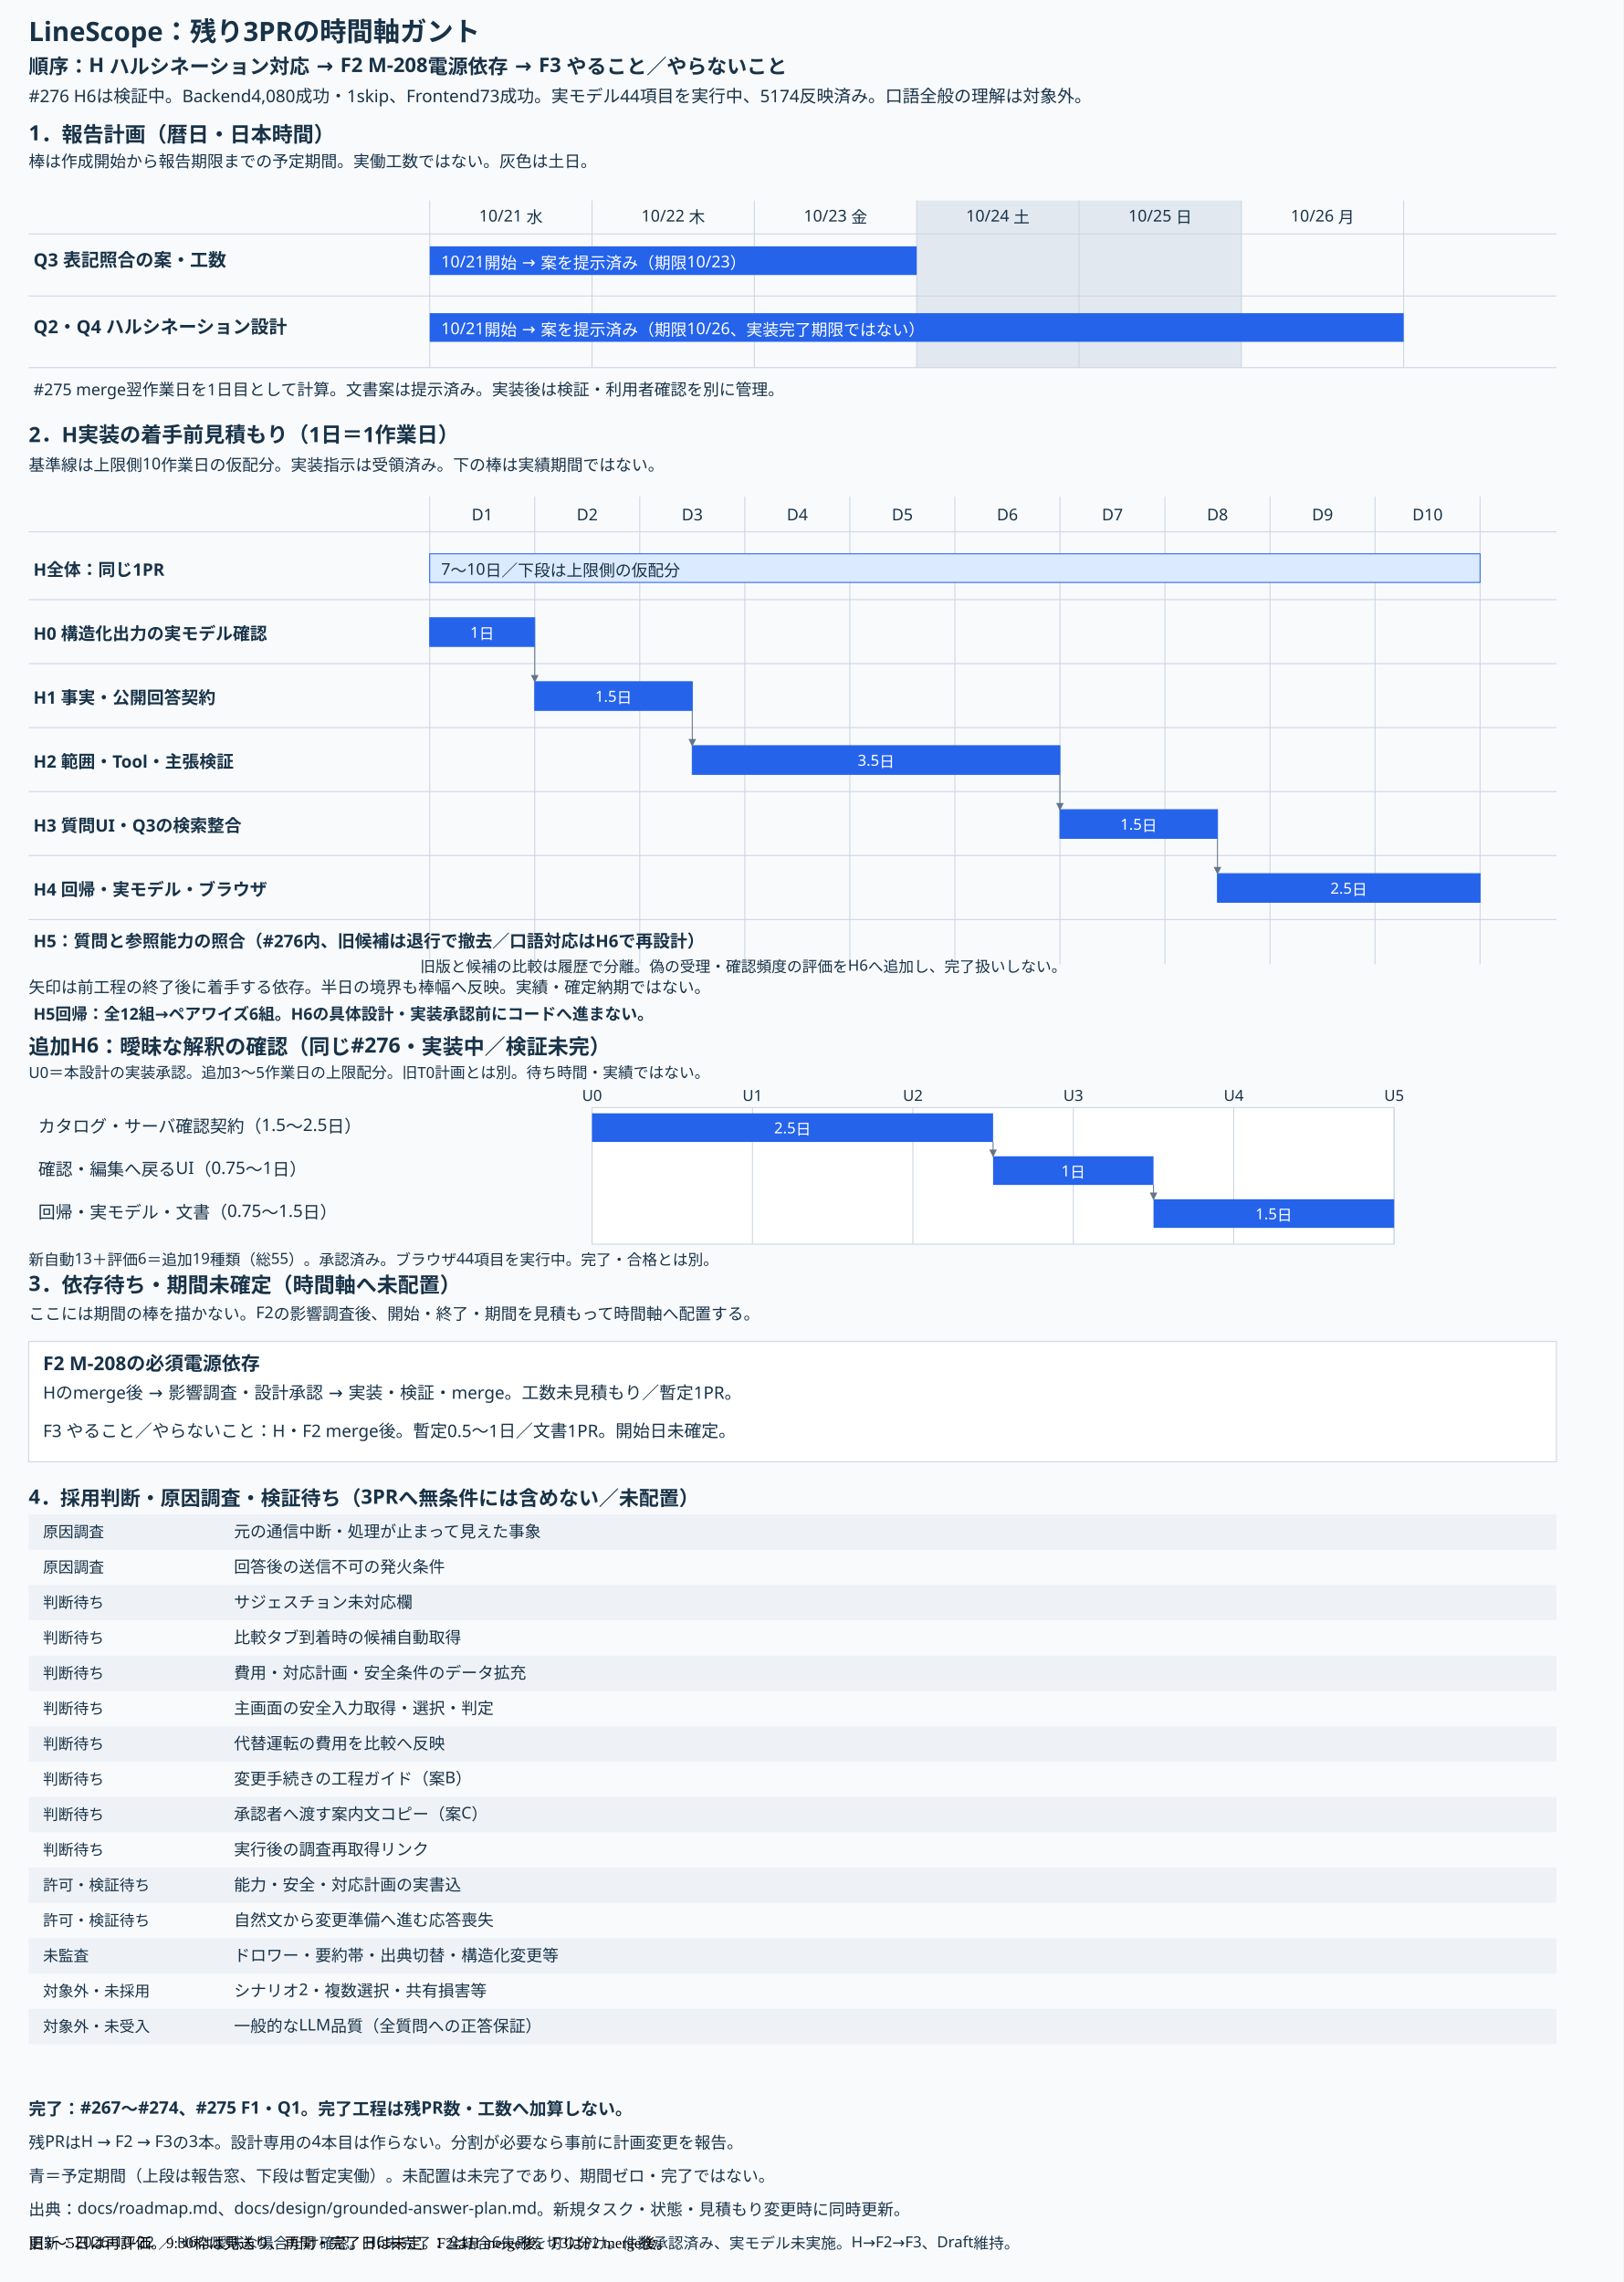
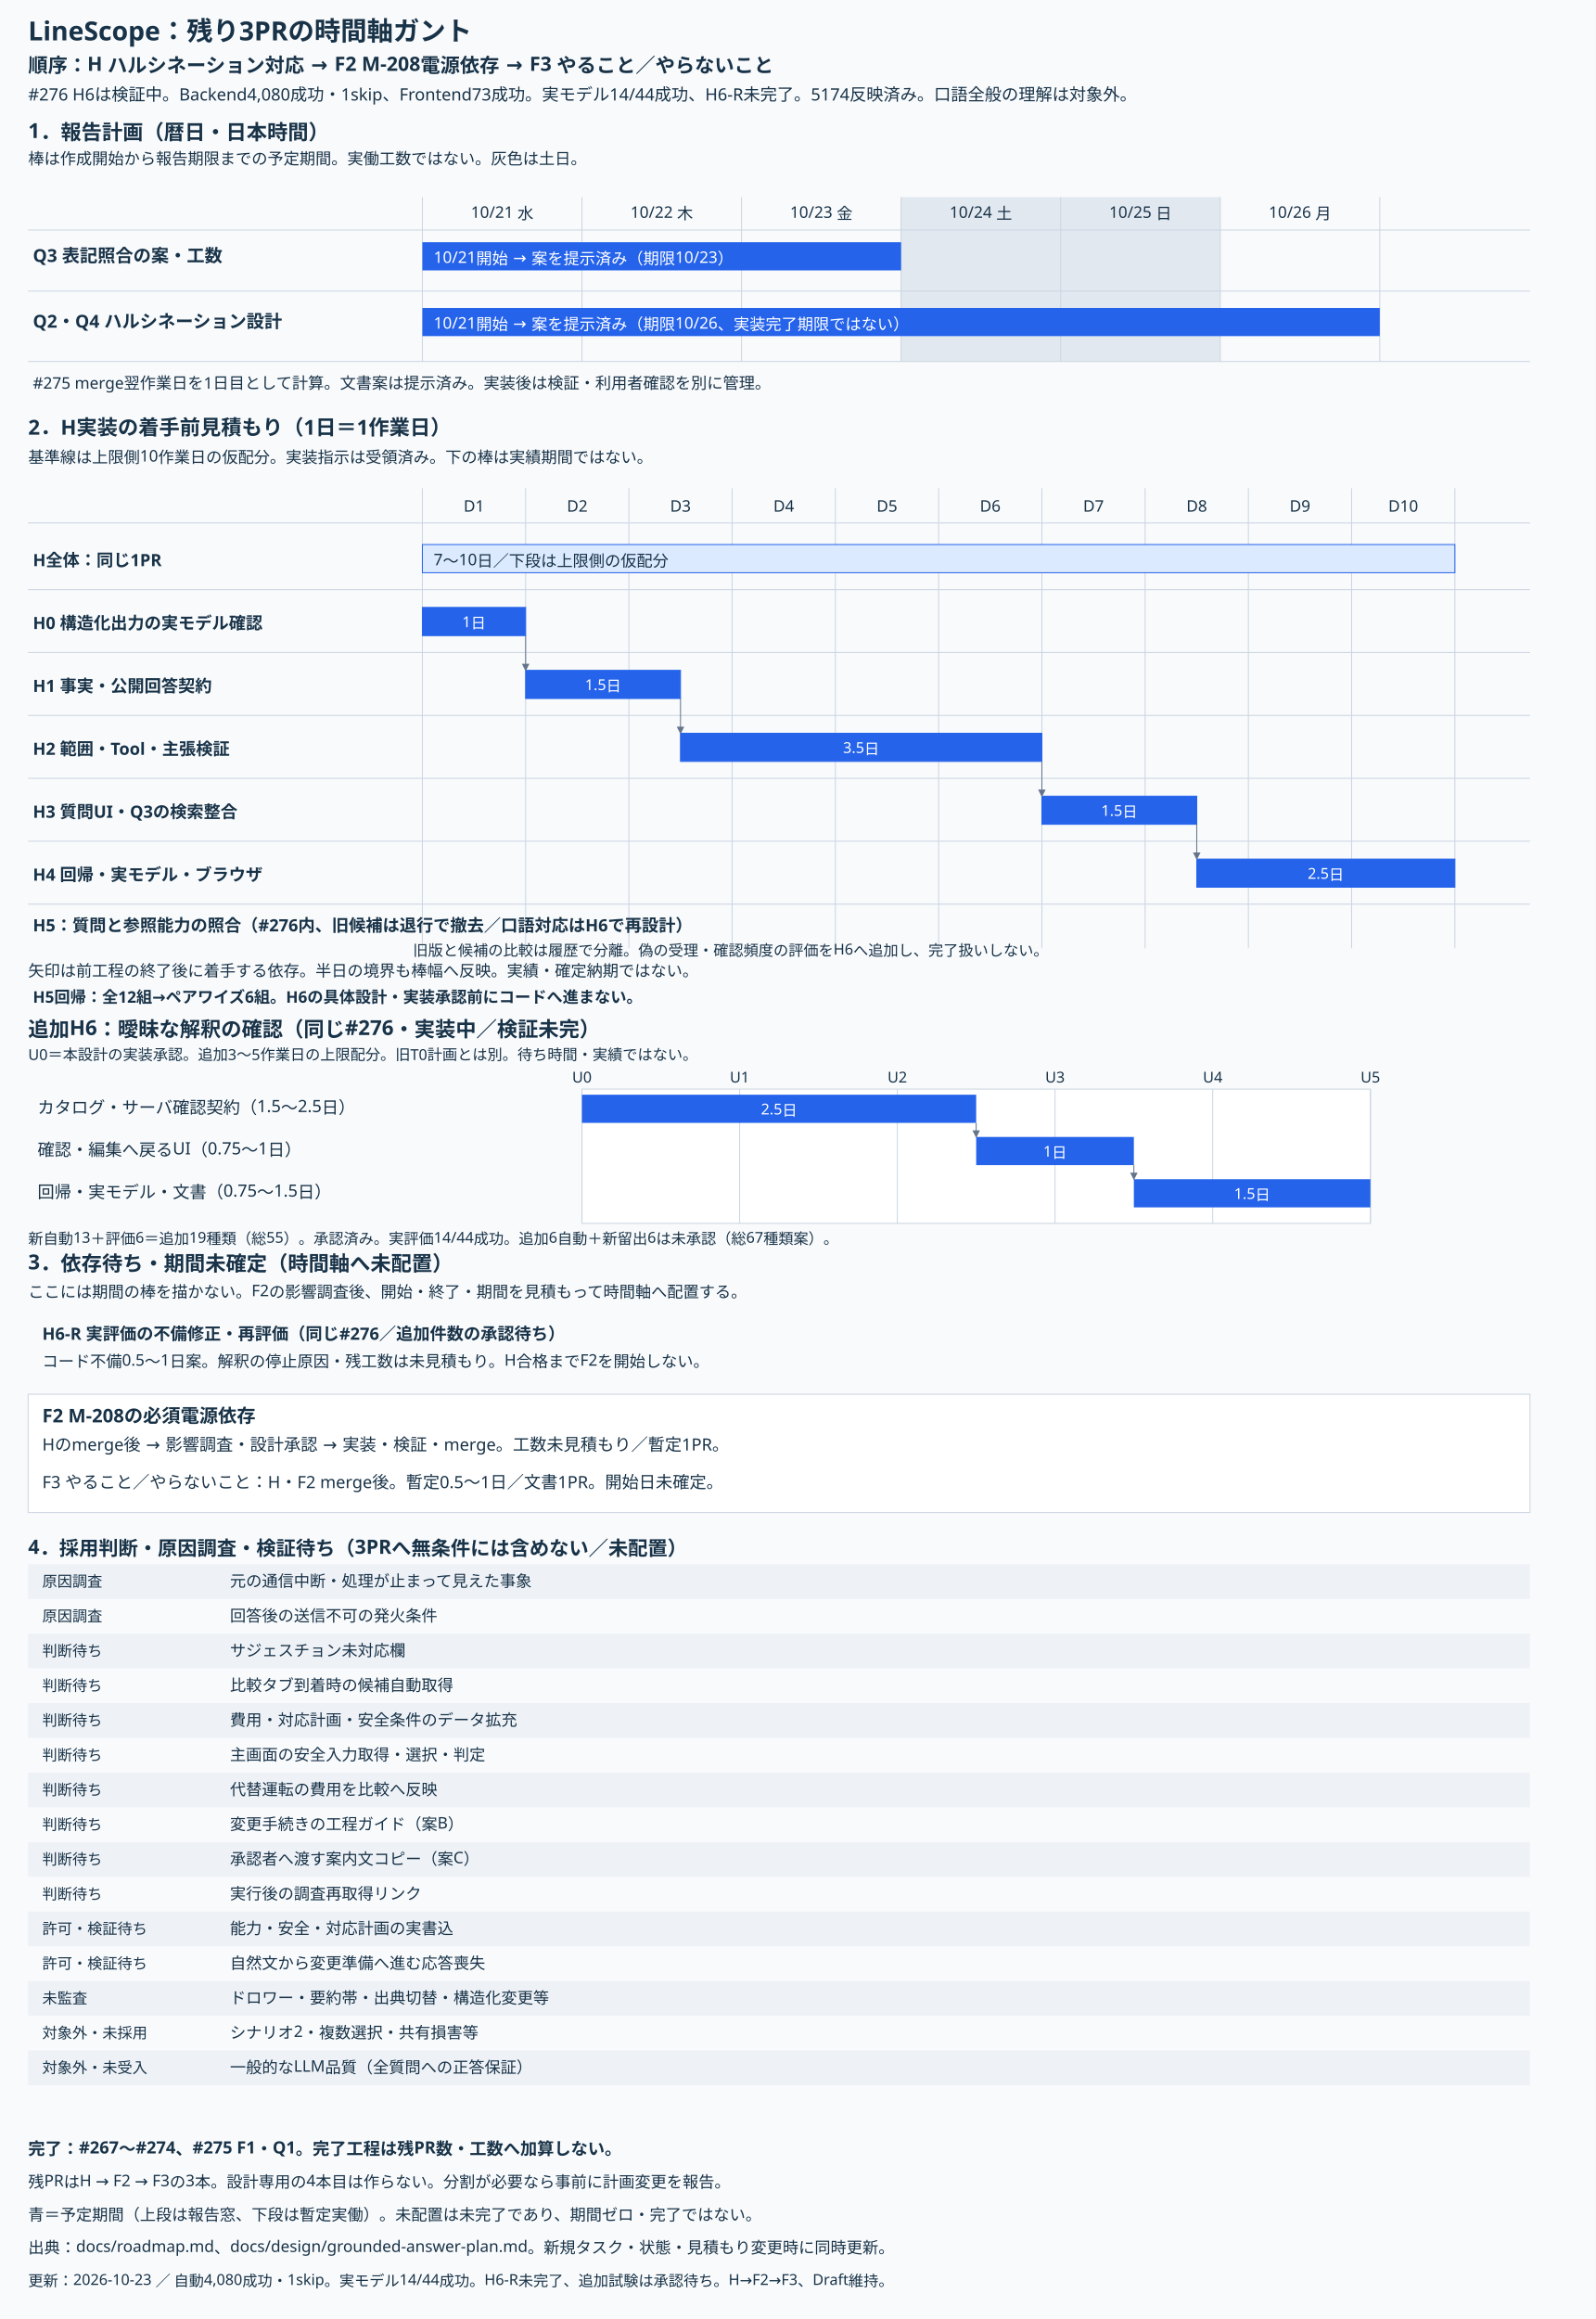
- <svg xmlns="http://www.w3.org/2000/svg" width="1700" height="2390" viewBox="0 0 1700 2390" role="img" aria-labelledby="title desc">
+ <svg xmlns="http://www.w3.org/2000/svg" width="1700" height="2470" viewBox="0 0 1700 2470" role="img" aria-labelledby="title desc">
  <defs>
    <marker id="arrow" markerWidth="8" markerHeight="8" refX="7" refY="4" orient="auto">
      <path d="M0 0L8 4L0 8" fill="#64748b" />
    </marker>
  </defs>
-   <rect width="1700" height="2390" fill="#f8fafc" />
+   <rect width="1700" height="2470" fill="#f8fafc" />
  <g font-family="sans-serif" fill="#183247">
    <text x="30" y="43" font-size="28" font-weight="bold">LineScope：残り3PRの時間軸ガント</text>
    <text x="30" y="77" font-size="21" font-weight="bold">順序：H ハルシネーション対応 → F2 M-208電源依存 → F3 やること／やらないこと</text>
-     <text x="30" y="107" font-size="18">#276 H6は検証中。Backend4,080成功・1skip、Frontend73成功。実モデル44項目を実行中、5174反映済み。口語全般の理解は対象外。</text>
+     <text x="30" y="107" font-size="18">#276 H6は検証中。Backend4,080成功・1skip、Frontend73成功。実モデル14/44成功、H6-R未完了。5174反映済み。口語全般の理解は対象外。</text>
    <text x="30" y="147" font-size="22" font-weight="bold">1．報告計画（暦日・日本時間）</text>
    <text x="30" y="175" font-size="17">棒は作成開始から報告期限までの予定期間。実働工数ではない。灰色は土日。</text>
    <path d="M450 210L450 385" fill="none" stroke="#cbd5e1" />
    <text x="535.0" y="232" font-size="17" text-anchor="middle">10/21 水</text>
    <path d="M620 210L620 385" fill="none" stroke="#cbd5e1" />
    <text x="705.0" y="232" font-size="17" text-anchor="middle">10/22 木</text>
    <path d="M790 210L790 385" fill="none" stroke="#cbd5e1" />
    <text x="875.0" y="232" font-size="17" text-anchor="middle">10/23 金</text>
    <rect x="960" y="210" width="170" height="175" fill="#e2e8f0" />
    <path d="M960 210L960 385" fill="none" stroke="#cbd5e1" />
    <text x="1045.0" y="232" font-size="17" text-anchor="middle">10/24 土</text>
    <rect x="1130" y="210" width="170" height="175" fill="#e2e8f0" />
    <path d="M1130 210L1130 385" fill="none" stroke="#cbd5e1" />
    <text x="1215.0" y="232" font-size="17" text-anchor="middle">10/25 日</text>
    <path d="M1300 210L1300 385" fill="none" stroke="#cbd5e1" />
    <text x="1385.0" y="232" font-size="17" text-anchor="middle">10/26 月</text>
    <path d="M1470 210L1470 385" fill="none" stroke="#cbd5e1" />
    <path d="M30 245L1630 245" fill="none" stroke="#cbd5e1" />
    <path d="M30 310L1630 310" fill="none" stroke="#cbd5e1" />
    <path d="M30 385L1630 385" fill="none" stroke="#cbd5e1" />
    <text x="35" y="279" font-size="19" font-weight="bold">Q3 表記照合の案・工数</text>
    <rect x="450" y="258" width="510" height="30" fill="#2563eb" />
    <text x="462" y="280" font-size="17" fill="white">10/21開始 → 案を提示済み（期限10/23）</text>
    <text x="35" y="349" font-size="19" font-weight="bold">Q2・Q4 ハルシネーション設計</text>
    <rect x="450" y="328" width="1020" height="30" fill="#2563eb" />
    <text x="462" y="350" font-size="17" fill="white">10/21開始 → 案を提示済み（期限10/26、実装完了期限ではない）</text>
    <text x="35" y="414" font-size="17">#275 merge翌作業日を1日目として計算。文書案は提示済み。実装後は検証・利用者確認を別に管理。</text>
    <text x="30" y="463" font-size="22" font-weight="bold">2．H実装の着手前見積もり（1日＝1作業日）</text>
    <text x="30" y="493" font-size="17">基準線は上限側10作業日の仮配分。実装指示は受領済み。下の棒は実績期間ではない。</text>
    <path d="M450 520L450 1010" fill="none" stroke="#cbd5e1" />
    <path d="M560 520L560 1010" fill="none" stroke="#cbd5e1" />
    <path d="M670 520L670 1010" fill="none" stroke="#cbd5e1" />
    <path d="M780 520L780 1010" fill="none" stroke="#cbd5e1" />
    <path d="M890 520L890 1010" fill="none" stroke="#cbd5e1" />
    <path d="M1000 520L1000 1010" fill="none" stroke="#cbd5e1" />
    <path d="M1110 520L1110 1010" fill="none" stroke="#cbd5e1" />
    <path d="M1220 520L1220 1010" fill="none" stroke="#cbd5e1" />
    <path d="M1330 520L1330 1010" fill="none" stroke="#cbd5e1" />
    <path d="M1440 520L1440 1010" fill="none" stroke="#cbd5e1" />
    <path d="M1550 520L1550 1010" fill="none" stroke="#cbd5e1" />
    <text x="505.0" y="545" font-size="17" text-anchor="middle">D1</text>
    <text x="615.0" y="545" font-size="17" text-anchor="middle">D2</text>
    <text x="725.0" y="545" font-size="17" text-anchor="middle">D3</text>
    <text x="835.0" y="545" font-size="17" text-anchor="middle">D4</text>
    <text x="945.0" y="545" font-size="17" text-anchor="middle">D5</text>
    <text x="1055.0" y="545" font-size="17" text-anchor="middle">D6</text>
    <text x="1165.0" y="545" font-size="17" text-anchor="middle">D7</text>
    <text x="1275.0" y="545" font-size="17" text-anchor="middle">D8</text>
    <text x="1385.0" y="545" font-size="17" text-anchor="middle">D9</text>
    <text x="1495.0" y="545" font-size="17" text-anchor="middle">D10</text>
    <path d="M30 557L1630 557" fill="none" stroke="#cbd5e1" />
    <text x="35" y="603" font-size="18" font-weight="bold">H全体：同じ1PR</text>
    <rect x="450" y="580" width="1100" height="30" fill="#dbeafe" stroke="#2563eb" />
    <text x="462" y="602" font-size="17">7〜10日／下段は上限側の仮配分</text>
    <path d="M30 628L1630 628" fill="none" stroke="#cbd5e1" />
    <text x="35" y="670" font-size="18" font-weight="bold">H0 構造化出力の実モデル確認</text>
    <rect x="450" y="647" width="110" height="30" fill="#2563eb" stroke="#2563eb" />
    <text x="505.0" y="668" font-size="16" fill="white" text-anchor="middle">1日</text>
    <path d="M30 695L1630 695" fill="none" stroke="#cbd5e1" />
    <text x="35" y="737" font-size="18" font-weight="bold">H1 事実・公開回答契約</text>
    <rect x="560" y="714" width="165.0" height="30" fill="#2563eb" stroke="#2563eb" />
    <text x="642.5" y="735" font-size="16" fill="white" text-anchor="middle">1.5日</text>
    <path d="M560 677V706H560V714" fill="none" stroke="#64748b" marker-end="url(#arrow)" />
    <path d="M30 762L1630 762" fill="none" stroke="#cbd5e1" />
    <text x="35" y="804" font-size="18" font-weight="bold">H2 範囲・Tool・主張検証</text>
    <rect x="725.0" y="781" width="385.0" height="30" fill="#2563eb" stroke="#2563eb" />
    <text x="917.5" y="802" font-size="16" fill="white" text-anchor="middle">3.5日</text>
    <path d="M725.0 744V773H725.0V781" fill="none" stroke="#64748b" marker-end="url(#arrow)" />
    <path d="M30 829L1630 829" fill="none" stroke="#cbd5e1" />
    <text x="35" y="871" font-size="18" font-weight="bold">H3 質問UI・Q3の検索整合</text>
    <rect x="1110" y="848" width="165.0" height="30" fill="#2563eb" stroke="#2563eb" />
    <text x="1192.5" y="869" font-size="16" fill="white" text-anchor="middle">1.5日</text>
    <path d="M1110.0 811V840H1110V848" fill="none" stroke="#64748b" marker-end="url(#arrow)" />
    <path d="M30 896L1630 896" fill="none" stroke="#cbd5e1" />
    <text x="35" y="938" font-size="18" font-weight="bold">H4 回帰・実モデル・ブラウザ</text>
    <rect x="1275.0" y="915" width="275.0" height="30" fill="#2563eb" stroke="#2563eb" />
    <text x="1412.5" y="936" font-size="16" fill="white" text-anchor="middle">2.5日</text>
    <path d="M1275.0 878V907H1275.0V915" fill="none" stroke="#64748b" marker-end="url(#arrow)" />
    <path d="M30 963L1630 963" fill="none" stroke="#cbd5e1" />
    <text x="35" y="992" font-size="18" font-weight="bold">H5：質問と参照能力の照合（#276内、旧候補は退行で撤去／口語対応はH6で再設計）</text>
    <text x="440" y="1018" font-size="16">旧版と候補の比較は履歴で分離。偽の受理・確認頻度の評価をH6へ追加し、完了扱いしない。</text>
    <text x="30" y="1040" font-size="17">矢印は前工程の終了後に着手する依存。半日の境界も棒幅へ反映。実績・確定納期ではない。</text>
    <text x="35" y="1068" font-size="17" font-weight="bold">H5回帰：全12組→ペアワイズ6組。H6の具体設計・実装承認前にコードへ進まない。</text>
    <text x="30" y="1104" font-size="22" font-weight="bold">追加H6：曖昧な解釈の確認（同じ#276・実装中／検証未完）</text>
    <text x="30" y="1129" font-size="16">U0＝本設計の実装承認。追加3〜5作業日の上限配分。旧T0計画とは別。待ち時間・実績ではない。</text>
    <rect x="620" y="1160" width="840" height="143" fill="white" stroke="#cbd5e1" />
    <path d="M620 1160V1303M788 1160V1303M956 1160V1303M1124 1160V1303M1292 1160V1303M1460 1160V1303" fill="none" stroke="#cbd5e1" />
    <text x="620" y="1153" font-size="16" text-anchor="middle">U0</text>
    <text x="788" y="1153" font-size="16" text-anchor="middle">U1</text>
    <text x="956" y="1153" font-size="16" text-anchor="middle">U2</text>
    <text x="1124" y="1153" font-size="16" text-anchor="middle">U3</text>
    <text x="1292" y="1153" font-size="16" text-anchor="middle">U4</text>
    <text x="1460" y="1153" font-size="16" text-anchor="middle">U5</text>
    <text x="40" y="1186" font-size="18">カタログ・サーバ確認契約（1.5〜2.5日）</text>
    <rect x="620" y="1166" width="420" height="30" fill="#2563eb" />
    <text x="830" y="1187" font-size="16" fill="white" text-anchor="middle">2.5日</text>
    <text x="40" y="1231" font-size="18">確認・編集へ戻るUI（0.75〜1日）</text>
    <rect x="1040" y="1211" width="168" height="30" fill="#2563eb" />
    <text x="1124" y="1232" font-size="16" fill="white" text-anchor="middle">1日</text>
    <path d="M1040 1196V1204H1040V1211" fill="none" stroke="#64748b" marker-end="url(#arrow)" />
    <text x="40" y="1276" font-size="18">回帰・実モデル・文書（0.75〜1.5日）</text>
    <rect x="1208" y="1256" width="252" height="30" fill="#2563eb" />
    <text x="1334" y="1277" font-size="16" fill="white" text-anchor="middle">1.5日</text>
    <path d="M1208 1241V1249H1208V1256" fill="none" stroke="#64748b" marker-end="url(#arrow)" />
-     <text x="30" y="1325" font-size="16">新自動13＋評価6＝追加19種類（総55）。承認済み。ブラウザ44項目を実行中。完了・合格とは別。</text>
+     <text x="30" y="1325" font-size="16">新自動13＋評価6＝追加19種類（総55）。承認済み。実評価14/44成功。追加6自動＋新留出6は未承認（総67種類案）。</text>
    <g transform="translate(0 260)">
      <text x="30" y="1092" font-size="22" font-weight="bold">3．依存待ち・期間未確定（時間軸へ未配置）</text>
      <text x="30" y="1122" font-size="17">ここには期間の棒を描かない。F2の影響調査後、開始・終了・期間を見積もって時間軸へ配置する。</text>
-       <rect x="30" y="1145" width="1600" height="126" fill="white" stroke="#cbd5e1" />
-       <text x="45" y="1175" font-size="20" font-weight="bold">F2 M-208の必須電源依存</text>
-       <text x="45" y="1205" font-size="18">Hのmerge後 → 影響調査・設計承認 → 実装・検証・merge。工数未見積もり／暫定1PR。</text>
-       <text x="45" y="1245" font-size="18">F3 やること／やらないこと：H・F2 merge後。暫定0.5〜1日／文書1PR。開始日未確定。</text>
-       <text x="30" y="1315" font-size="21" font-weight="bold">4．採用判断・原因調査・検証待ち（3PRへ無条件には含めない／未配置）</text>
-       <rect x="30" y="1326" width="1600" height="37" fill="#eef2f7" />
-       <text x="45" y="1350" font-size="16">原因調査</text>
-       <text x="245" y="1350" font-size="17">元の通信中断・処理が止まって見えた事象</text>
-       <text x="45" y="1387" font-size="16">原因調査</text>
-       <text x="245" y="1387" font-size="17">回答後の送信不可の発火条件</text>
-       <rect x="30" y="1400" width="1600" height="37" fill="#eef2f7" />
-       <text x="45" y="1424" font-size="16">判断待ち</text>
-       <text x="245" y="1424" font-size="17">サジェスチョン未対応欄</text>
-       <text x="45" y="1461" font-size="16">判断待ち</text>
-       <text x="245" y="1461" font-size="17">比較タブ到着時の候補自動取得</text>
-       <rect x="30" y="1474" width="1600" height="37" fill="#eef2f7" />
-       <text x="45" y="1498" font-size="16">判断待ち</text>
-       <text x="245" y="1498" font-size="17">費用・対応計画・安全条件のデータ拡充</text>
-       <text x="45" y="1535" font-size="16">判断待ち</text>
-       <text x="245" y="1535" font-size="17">主画面の安全入力取得・選択・判定</text>
-       <rect x="30" y="1548" width="1600" height="37" fill="#eef2f7" />
-       <text x="45" y="1572" font-size="16">判断待ち</text>
-       <text x="245" y="1572" font-size="17">代替運転の費用を比較へ反映</text>
-       <text x="45" y="1609" font-size="16">判断待ち</text>
-       <text x="245" y="1609" font-size="17">変更手続きの工程ガイド（案B）</text>
-       <rect x="30" y="1622" width="1600" height="37" fill="#eef2f7" />
-       <text x="45" y="1646" font-size="16">判断待ち</text>
-       <text x="245" y="1646" font-size="17">承認者へ渡す案内文コピー（案C）</text>
-       <text x="45" y="1683" font-size="16">判断待ち</text>
-       <text x="245" y="1683" font-size="17">実行後の調査再取得リンク</text>
-       <rect x="30" y="1696" width="1600" height="37" fill="#eef2f7" />
-       <text x="45" y="1720" font-size="16">許可・検証待ち</text>
-       <text x="245" y="1720" font-size="17">能力・安全・対応計画の実書込</text>
-       <text x="45" y="1757" font-size="16">許可・検証待ち</text>
-       <text x="245" y="1757" font-size="17">自然文から変更準備へ進む応答喪失</text>
-       <rect x="30" y="1770" width="1600" height="37" fill="#eef2f7" />
-       <text x="45" y="1794" font-size="16">未監査</text>
-       <text x="245" y="1794" font-size="17">ドロワー・要約帯・出典切替・構造化変更等</text>
-       <text x="45" y="1831" font-size="16">対象外・未採用</text>
-       <text x="245" y="1831" font-size="17">シナリオ2・複数選択・共有損害等</text>
-       <rect x="30" y="1844" width="1600" height="37" fill="#eef2f7" />
-       <text x="45" y="1868" font-size="16">対象外・未受入</text>
-       <text x="245" y="1868" font-size="17">一般的なLLM品質（全質問への正答保証）</text>
-       <text x="30" y="1955" font-size="18" font-weight="bold">完了：#267〜#274、#275 F1・Q1。完了工程は残PR数・工数へ加算しない。</text>
-       <text x="30" y="1990" font-size="17">残PRはH → F2 → F3の3本。設計専用の4本目は作らない。分割が必要なら事前に計画変更を報告。</text>
-       <text x="30" y="2025" font-size="17">青＝予定期間（上段は報告窓、下段は暫定実働）。未配置は未完了であり、期間ゼロ・完了ではない。</text>
-       <text x="30" y="2060" font-size="17">出典：docs/roadmap.md、docs/design/grounded-answer-plan.md。新規タスク・状態・見積もり変更時に同時更新。</text>
-       <text x="30" y="2095" font-size="16">更新：2026-10-22 ／ H6は曖昧な場合だけ確認。H6未完了：全結合6失敗を切り分け。件数承認済み、実モデル未実施。H→F2→F3、Draft維持。</text>
+       <text x="45" y="1167" font-size="18" font-weight="bold">H6-R 実評価の不備修正・再評価（同じ#276／追加件数の承認待ち）</text>
+       <text x="45" y="1196" font-size="17">コード不備0.5〜1日案。解釈の停止原因・残工数は未見積もり。H合格までF2を開始しない。</text>
+       <g transform="translate(0 80)">
+         <rect x="30" y="1145" width="1600" height="126" fill="white" stroke="#cbd5e1" />
+         <text x="45" y="1175" font-size="20" font-weight="bold">F2 M-208の必須電源依存</text>
+         <text x="45" y="1205" font-size="18">Hのmerge後 → 影響調査・設計承認 → 実装・検証・merge。工数未見積もり／暫定1PR。</text>
+         <text x="45" y="1245" font-size="18">F3 やること／やらないこと：H・F2 merge後。暫定0.5〜1日／文書1PR。開始日未確定。</text>
+         <text x="30" y="1315" font-size="21" font-weight="bold">4．採用判断・原因調査・検証待ち（3PRへ無条件には含めない／未配置）</text>
+         <rect x="30" y="1326" width="1600" height="37" fill="#eef2f7" />
+         <text x="45" y="1350" font-size="16">原因調査</text>
+         <text x="245" y="1350" font-size="17">元の通信中断・処理が止まって見えた事象</text>
+         <text x="45" y="1387" font-size="16">原因調査</text>
+         <text x="245" y="1387" font-size="17">回答後の送信不可の発火条件</text>
+         <rect x="30" y="1400" width="1600" height="37" fill="#eef2f7" />
+         <text x="45" y="1424" font-size="16">判断待ち</text>
+         <text x="245" y="1424" font-size="17">サジェスチョン未対応欄</text>
+         <text x="45" y="1461" font-size="16">判断待ち</text>
+         <text x="245" y="1461" font-size="17">比較タブ到着時の候補自動取得</text>
+         <rect x="30" y="1474" width="1600" height="37" fill="#eef2f7" />
+         <text x="45" y="1498" font-size="16">判断待ち</text>
+         <text x="245" y="1498" font-size="17">費用・対応計画・安全条件のデータ拡充</text>
+         <text x="45" y="1535" font-size="16">判断待ち</text>
+         <text x="245" y="1535" font-size="17">主画面の安全入力取得・選択・判定</text>
+         <rect x="30" y="1548" width="1600" height="37" fill="#eef2f7" />
+         <text x="45" y="1572" font-size="16">判断待ち</text>
+         <text x="245" y="1572" font-size="17">代替運転の費用を比較へ反映</text>
+         <text x="45" y="1609" font-size="16">判断待ち</text>
+         <text x="245" y="1609" font-size="17">変更手続きの工程ガイド（案B）</text>
+         <rect x="30" y="1622" width="1600" height="37" fill="#eef2f7" />
+         <text x="45" y="1646" font-size="16">判断待ち</text>
+         <text x="245" y="1646" font-size="17">承認者へ渡す案内文コピー（案C）</text>
+         <text x="45" y="1683" font-size="16">判断待ち</text>
+         <text x="245" y="1683" font-size="17">実行後の調査再取得リンク</text>
+         <rect x="30" y="1696" width="1600" height="37" fill="#eef2f7" />
+         <text x="45" y="1720" font-size="16">許可・検証待ち</text>
+         <text x="245" y="1720" font-size="17">能力・安全・対応計画の実書込</text>
+         <text x="45" y="1757" font-size="16">許可・検証待ち</text>
+         <text x="245" y="1757" font-size="17">自然文から変更準備へ進む応答喪失</text>
+         <rect x="30" y="1770" width="1600" height="37" fill="#eef2f7" />
+         <text x="45" y="1794" font-size="16">未監査</text>
+         <text x="245" y="1794" font-size="17">ドロワー・要約帯・出典切替・構造化変更等</text>
+         <text x="45" y="1831" font-size="16">対象外・未採用</text>
+         <text x="245" y="1831" font-size="17">シナリオ2・複数選択・共有損害等</text>
+         <rect x="30" y="1844" width="1600" height="37" fill="#eef2f7" />
+         <text x="45" y="1868" font-size="16">対象外・未受入</text>
+         <text x="245" y="1868" font-size="17">一般的なLLM品質（全質問への正答保証）</text>
+         <text x="30" y="1955" font-size="18" font-weight="bold">完了：#267〜#274、#275 F1・Q1。完了工程は残PR数・工数へ加算しない。</text>
+         <text x="30" y="1990" font-size="17">残PRはH → F2 → F3の3本。設計専用の4本目は作らない。分割が必要なら事前に計画変更を報告。</text>
+         <text x="30" y="2025" font-size="17">青＝予定期間（上段は報告窓、下段は暫定実働）。未配置は未完了であり、期間ゼロ・完了ではない。</text>
+         <text x="30" y="2060" font-size="17">出典：docs/roadmap.md、docs/design/grounded-answer-plan.md。新規タスク・状態・見積もり変更時に同時更新。</text>
+         <text x="30" y="2095" font-size="16">更新：2026-10-23 ／ 自動4,080成功・1skip。実モデル14/44成功。H6-R未完了、追加試験は承認待ち。H→F2→F3、Draft維持。</text>
+       </g>
    </g>
  </g>
-   <text x="30" y="2355" font-size="16">旧3〜5日は再評価。9:30枠は見送り、再開・完了日は未定。F2はH merge後、F3はF2 merge後。</text>
</svg>
